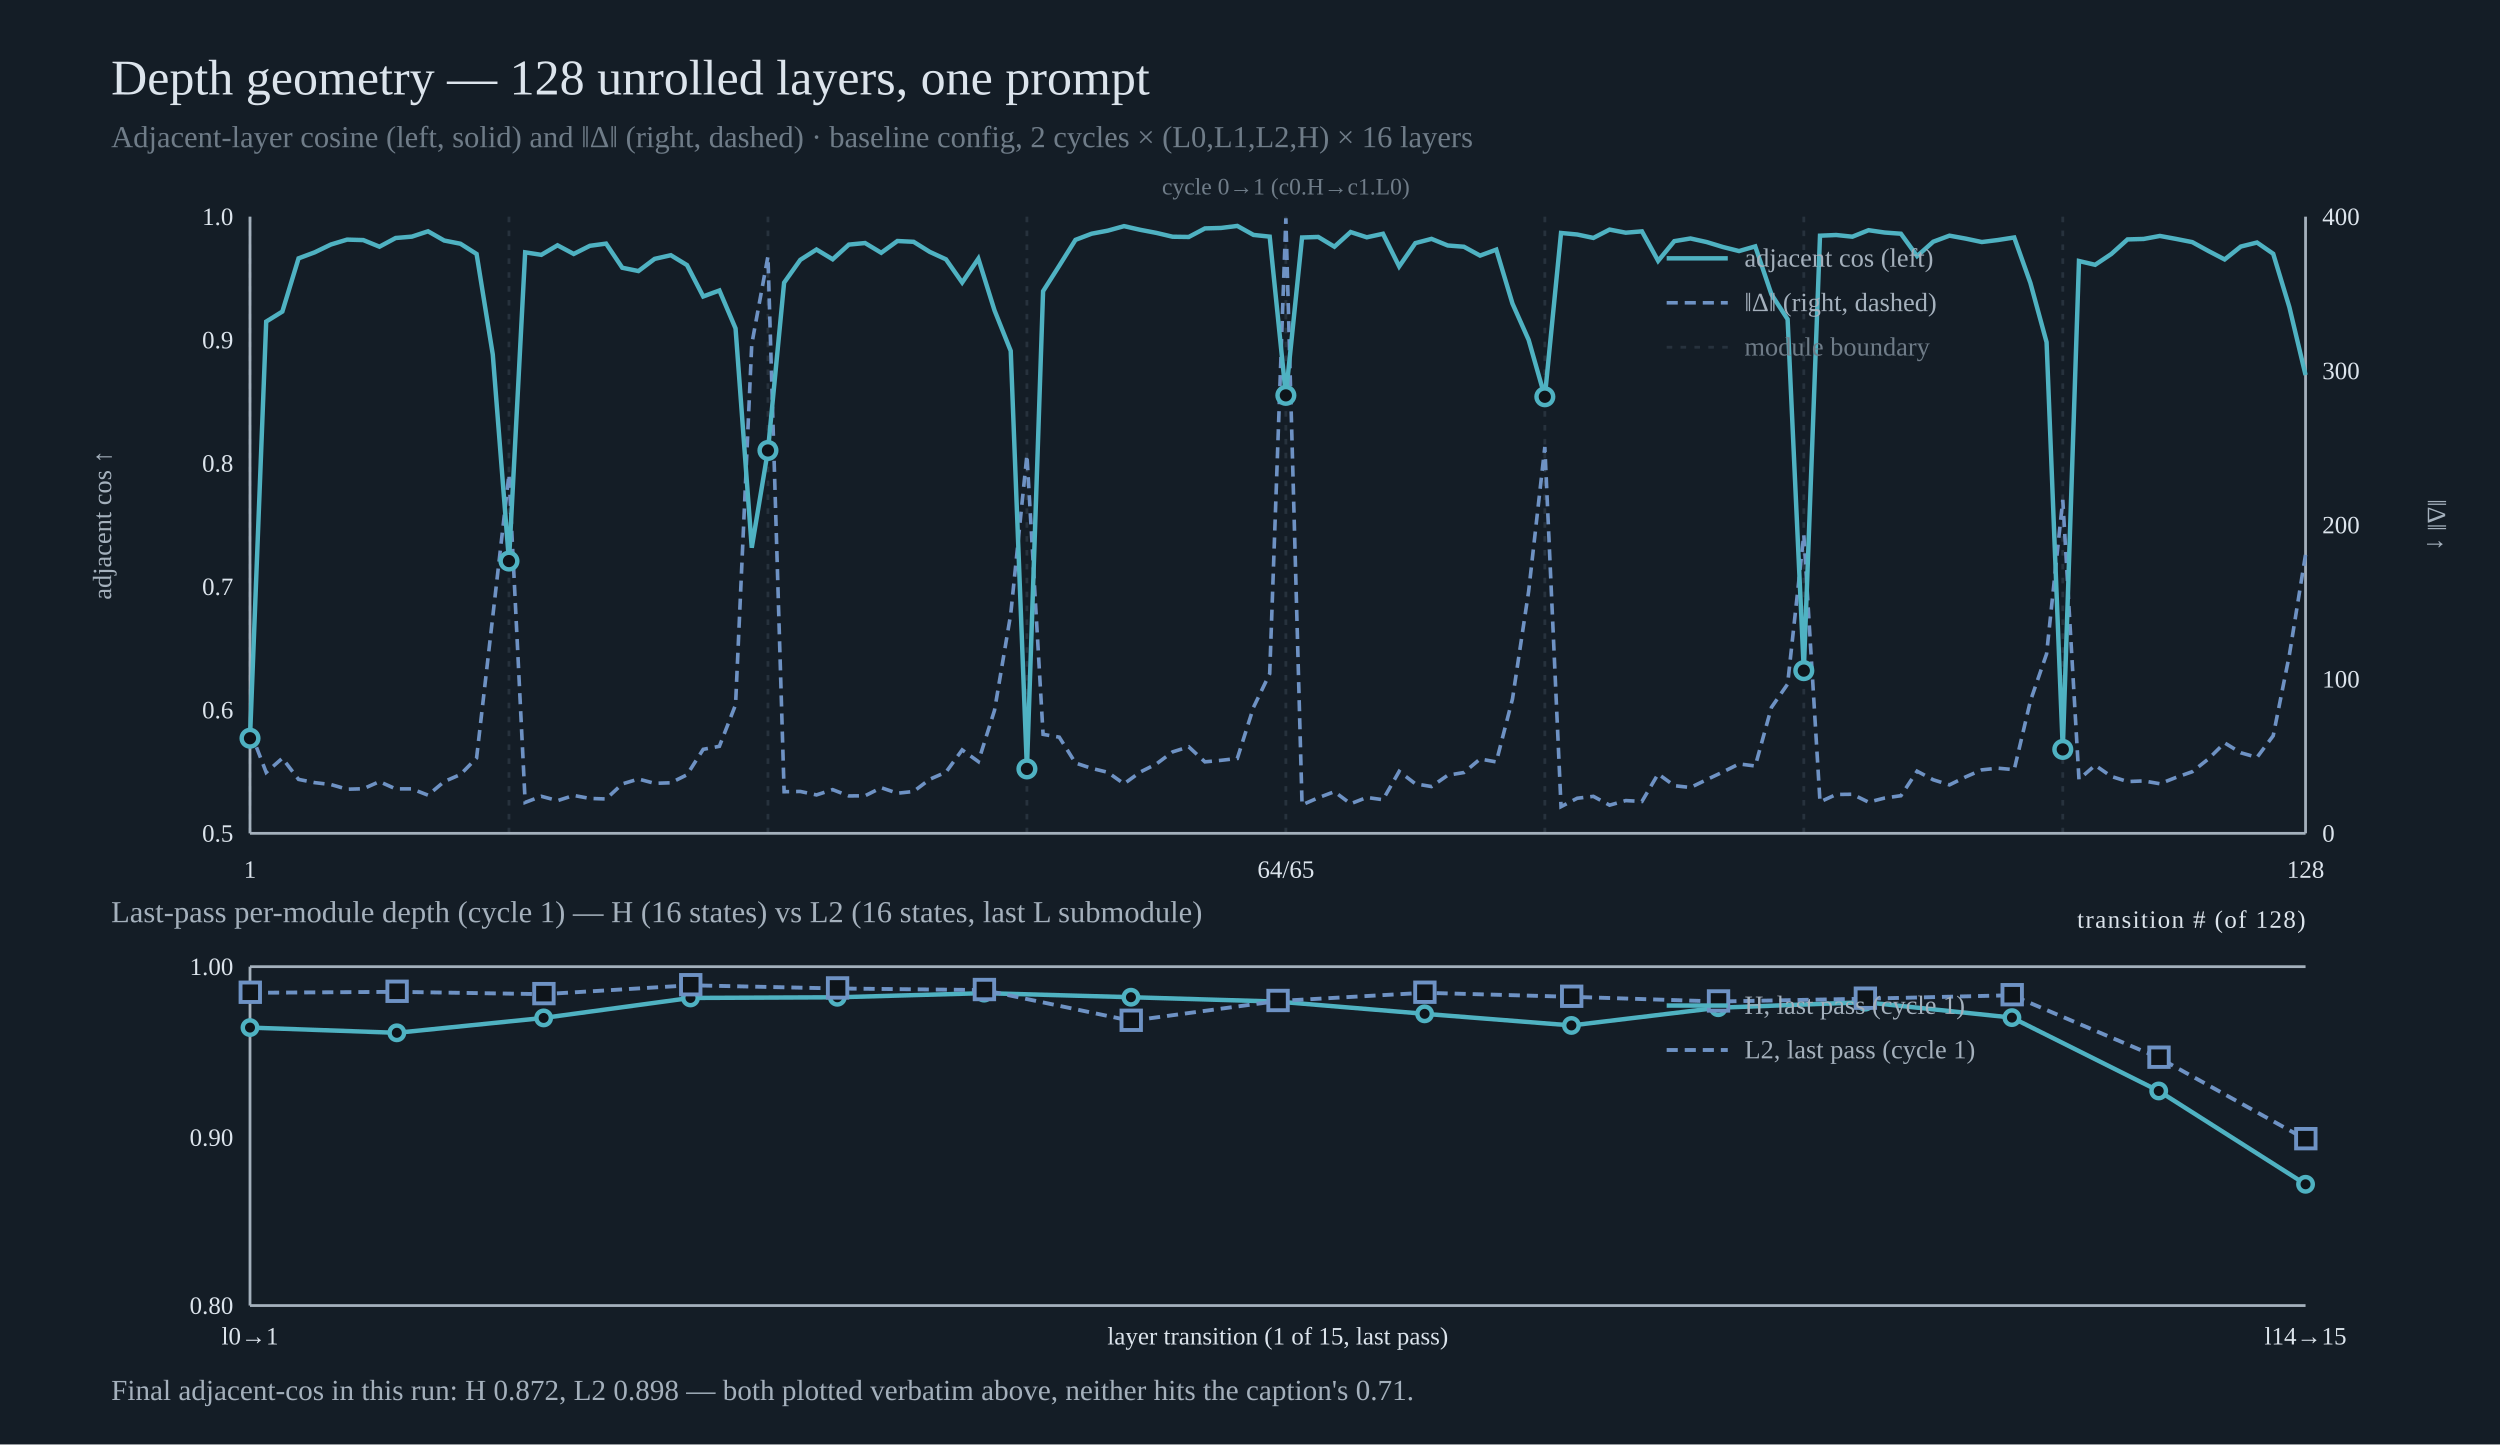
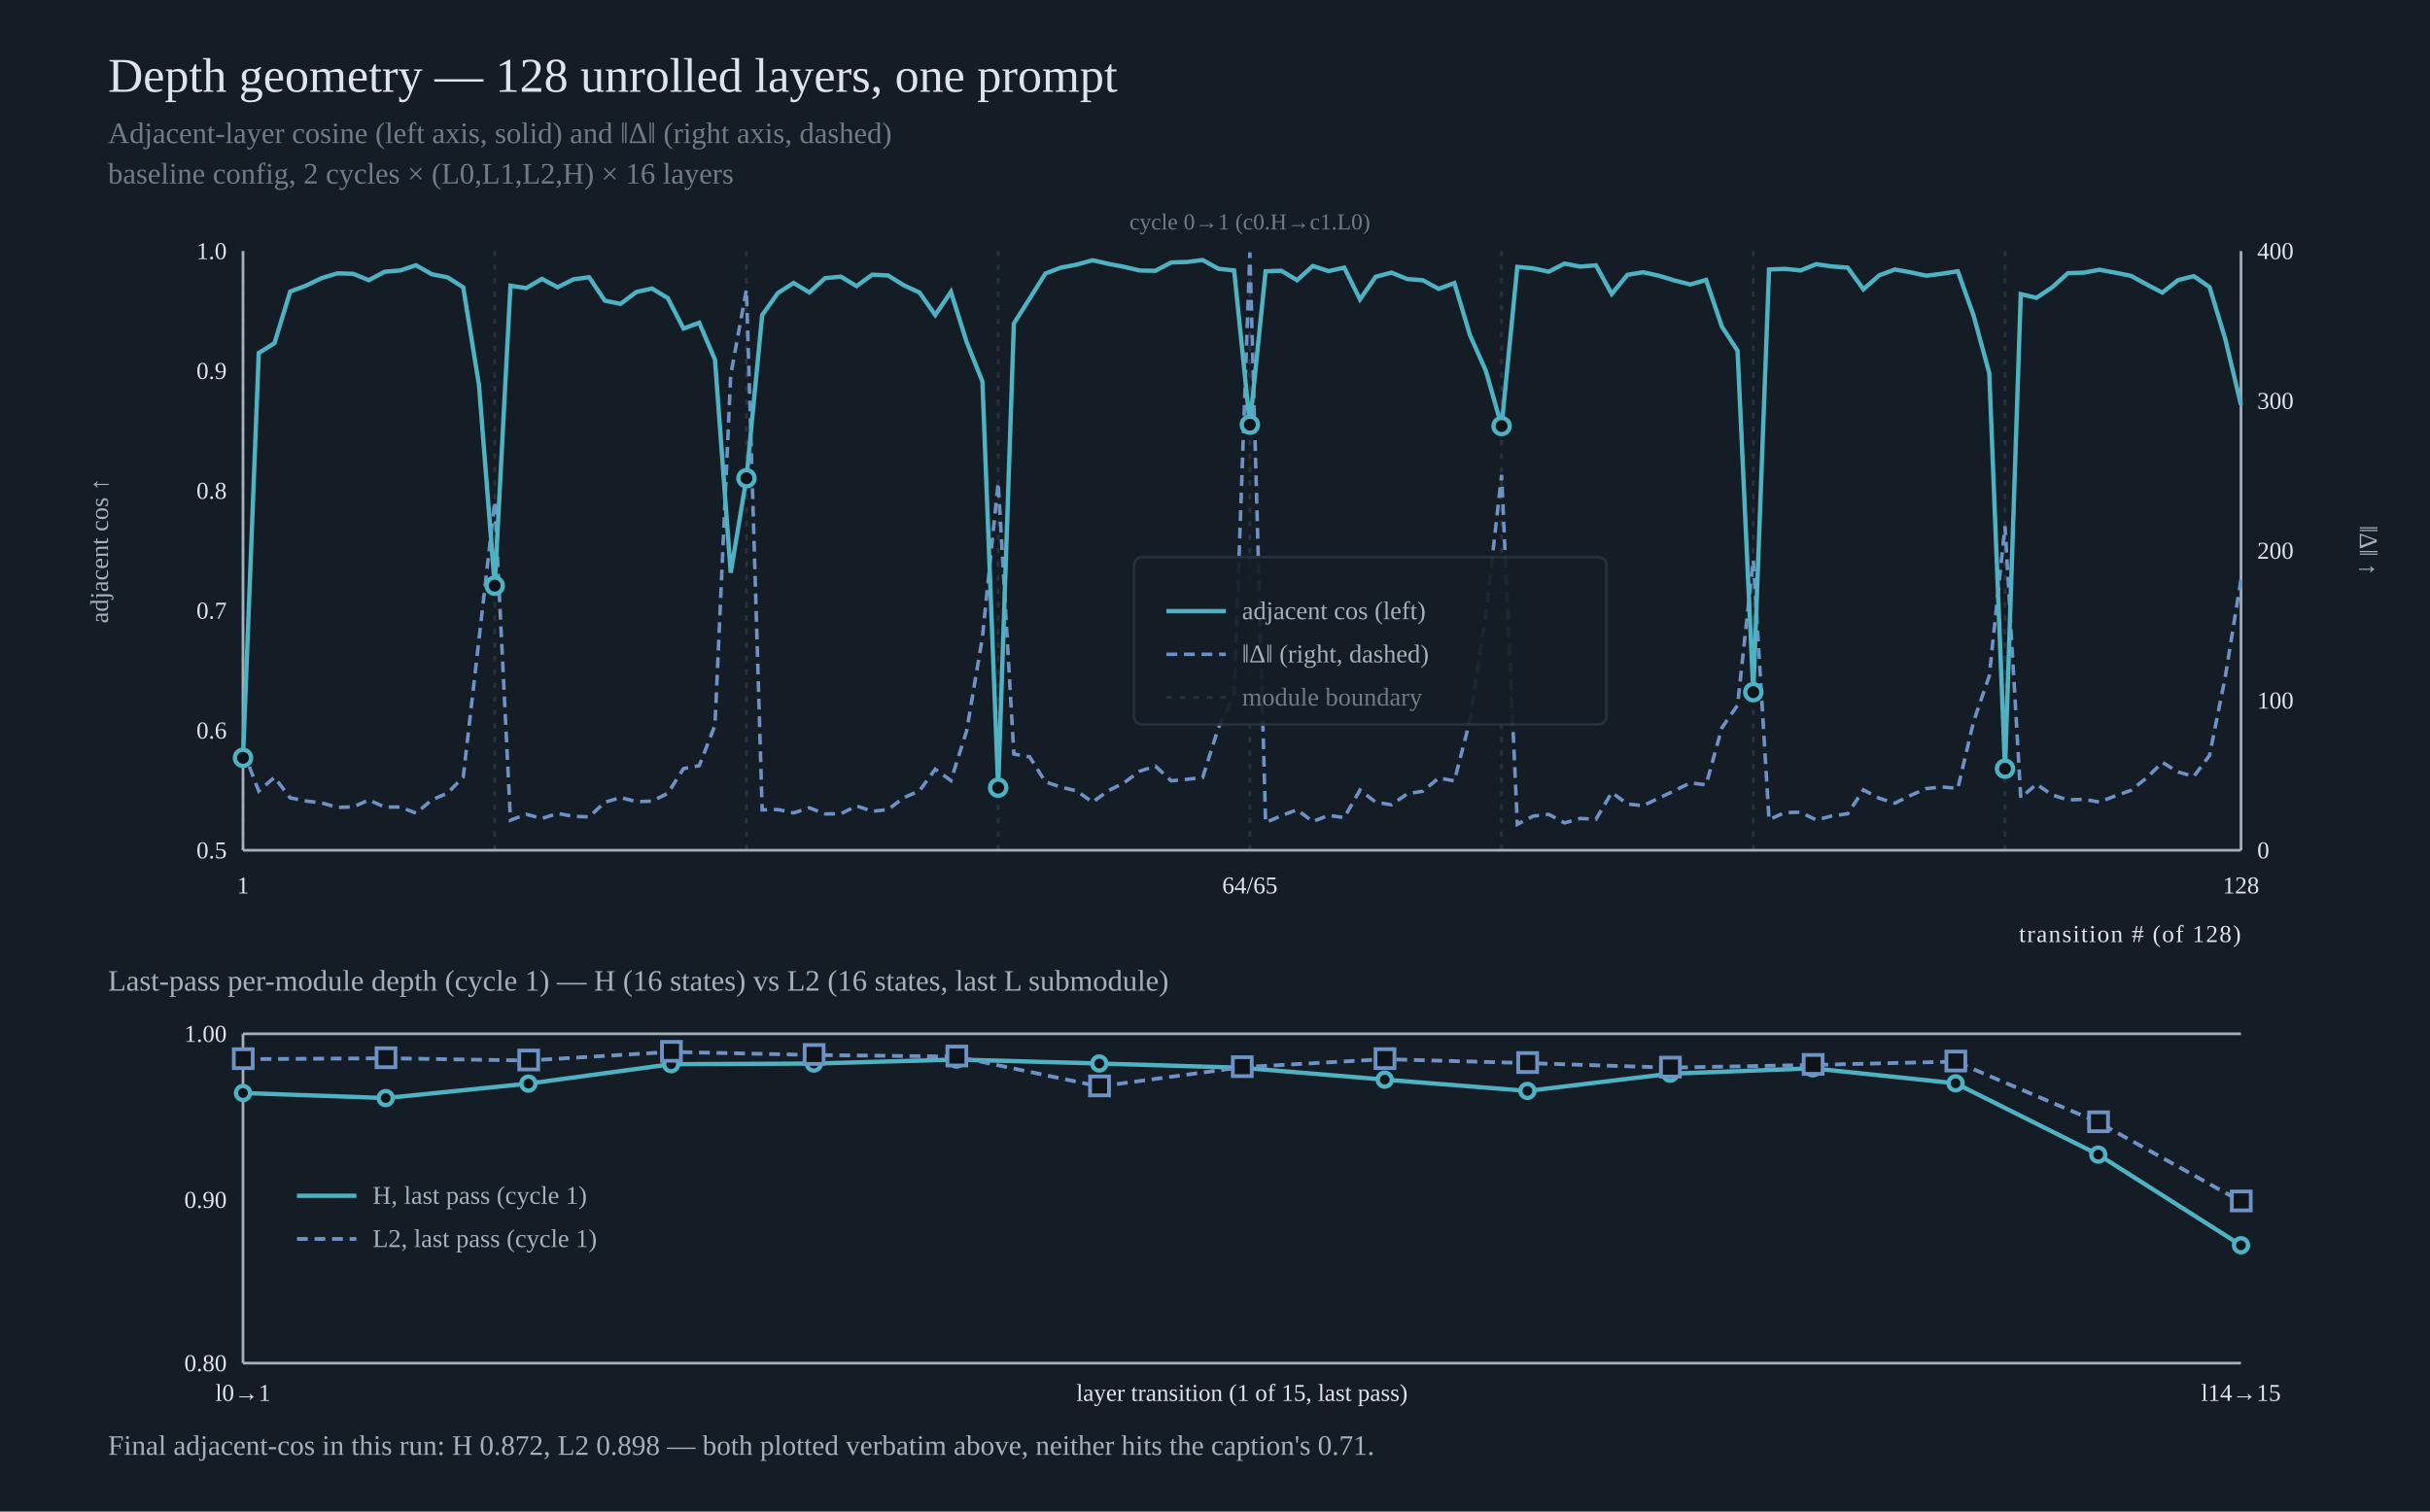
- <svg xmlns="http://www.w3.org/2000/svg" viewBox="0 0 900 520" font-family="var(--font-mono,'JetBrains Mono',ui-monospace,Menlo,monospace)">
+ <svg xmlns="http://www.w3.org/2000/svg" viewBox="0 0 900 560" font-family="var(--font-mono,'JetBrains Mono',ui-monospace,Menlo,monospace)">
  <style>
    .ttl  { font-family: var(--font-serif,'Newsreader',Georgia,serif); }
    text  { fill: var(--ink,#DCE4EC); }
    .mut  { fill: var(--muted,#6F7C88); }
    .ink2 { fill: var(--ink2,#A4B0BC); }
    .cosln{ fill:none; stroke: var(--accent,#4FB2C2); stroke-width:1.6; }
    .dnln { fill:none; stroke: var(--fourth,#6E92C4); stroke-width:1.3; stroke-dasharray:4 2.5; }
    .bnd  { stroke: var(--rule2,#27323D); stroke-width:1; stroke-dasharray:2 3; }
    .axis { stroke: var(--ink2,#A4B0BC); stroke-width:1; }
  </style>
-   <rect x="0" y="0" width="900" height="520" fill="var(--bg2,#141D26)" />
+   <rect x="0" y="0" width="900" height="560" fill="var(--bg2,#141D26)" />
  <text class="ttl" x="40" y="34" font-size="18">Depth geometry — 128 unrolled layers, one prompt</text>
-   <text class="mut" x="40" y="53" font-size="11">Adjacent-layer cosine (left, solid) and ‖Δ‖ (right, dashed) · baseline config, 2 cycles × (L0,L1,L2,H) × 16 layers</text>
-   <g class="bnd">
-     <line x1="90.0" y1="78" x2="90.0" y2="300" />
-     <line x1="183.23" y1="78" x2="183.23" y2="300" />
-     <line x1="276.46" y1="78" x2="276.46" y2="300" />
-     <line x1="369.69" y1="78" x2="369.69" y2="300" />
-     <line x1="462.91" y1="78" x2="462.91" y2="300" />
-     <line x1="556.14" y1="78" x2="556.14" y2="300" />
-     <line x1="649.37" y1="78" x2="649.37" y2="300" />
-     <line x1="742.6" y1="78" x2="742.6" y2="300" />
+   <text class="mut" x="40" y="53" font-size="11">Adjacent-layer cosine (left axis, solid) and ‖Δ‖ (right axis, dashed)</text>
+   <text class="mut" x="40" y="68" font-size="11">baseline config, 2 cycles × (L0,L1,L2,H) × 16 layers</text>
+   <g transform="translate(0,15)">
+     <g class="bnd">
+       <line x1="90.0" y1="78" x2="90.0" y2="300" />
+       <line x1="183.23" y1="78" x2="183.23" y2="300" />
+       <line x1="276.46" y1="78" x2="276.46" y2="300" />
+       <line x1="369.69" y1="78" x2="369.69" y2="300" />
+       <line x1="462.91" y1="78" x2="462.91" y2="300" />
+       <line x1="556.14" y1="78" x2="556.14" y2="300" />
+       <line x1="649.37" y1="78" x2="649.37" y2="300" />
+       <line x1="742.6" y1="78" x2="742.6" y2="300" />
+     </g>
+     <text x="462.91" y="70" text-anchor="middle" class="mut" font-size="8.5">cycle 0→1 (c0.H→c1.L0)</text>
+     <line x1="90" y1="78" x2="90" y2="300" class="axis" />
+     <line x1="830" y1="78" x2="830" y2="300" class="axis" />
+     <line x1="90" y1="300" x2="830" y2="300" class="axis" />
+     <g class="mut" font-size="9" text-anchor="end">
+       <text x="84" y="303">0.5</text>
+       <text x="84" y="258.6">0.6</text>
+       <text x="84" y="214.2">0.7</text>
+       <text x="84" y="169.8">0.8</text>
+       <text x="84" y="125.4">0.9</text>
+       <text x="84" y="81">1.0</text>
+     </g>
+     <g class="mut" font-size="9" text-anchor="start">
+       <text x="836" y="303">0</text>
+       <text x="836" y="247.5">100</text>
+       <text x="836" y="192">200</text>
+       <text x="836" y="136.5">300</text>
+       <text x="836" y="81">400</text>
+     </g>
+     <g class="mut" font-size="9" text-anchor="middle">
+       <text x="90" y="316">1</text>
+       <text x="462.91" y="316">64/65</text>
+       <text x="830" y="316">128</text>
+       <text x="830" y="334" text-anchor="end" letter-spacing="0.5">transition # (of 128)</text>
+     </g>
+     <path class="dnln" d="M90.0,262.96 L95.83,278.06 L101.65,272.96 L107.48,280.58 L113.31,281.75 L119.13,282.44 L124.96,284.12 L130.79,283.95 L136.61,281.38 L142.44,283.99 L148.27,284.0 L154.09,286.26 L159.92,281.36 L165.75,278.83 L171.57,272.9 L177.4,221.91 L183.23,170.76 L189.06,288.87 L194.88,286.67 L200.71,288.23 L206.54,286.36 L212.36,287.44 L218.19,287.63 L224.02,282.21 L229.84,280.45 L235.67,282.0 L241.5,281.8 L247.32,278.92 L253.15,269.76 L258.98,268.67 L264.8,253.73 L270.63,123.93 L276.46,92.28 L282.28,285.02 L288.11,284.92 L293.94,286.17 L299.76,284.27 L305.59,286.54 L311.42,286.48 L317.24,283.57 L323.07,285.57 L328.9,284.93 L334.72,280.53 L340.55,277.99 L346.38,269.97 L352.2,274.17 L358.03,255.71 L363.86,221.11 L369.69,163.81 L375.51,264.36 L381.34,265.38 L387.17,274.68 L392.99,276.61 L398.82,278.03 L404.65,282.18 L410.47,277.94 L416.3,275.02 L422.13,270.68 L427.95,268.85 L433.78,274.27 L439.61,273.71 L445.43,273.05 L451.26,254.63 L457.09,242.55 L462.91,78.59 L468.74,289.75 L474.57,287.2 L480.39,285.0 L486.22,289.35 L492.05,287.08 L497.87,287.9 L503.7,277.69 L509.53,282.17 L515.35,283.16 L521.18,279.09 L527.01,278.11 L532.83,273.24 L538.66,274.29 L544.49,251.64 L550.31,212.87 L556.14,160.92 L561.97,290.39 L567.8,287.37 L573.62,286.69 L579.45,289.86 L585.28,288.21 L591.1,288.52 L596.93,278.61 L602.76,282.85 L608.58,283.5 L614.41,280.67 L620.24,277.91 L626.06,275.01 L631.89,275.76 L637.72,254.65 L643.54,246.27 L649.37,192.47 L655.2,288.69 L661.02,286.01 L666.85,285.93 L672.68,288.77 L678.5,287.29 L684.33,286.46 L690.16,277.63 L695.98,280.73 L701.81,282.56 L707.64,279.68 L713.46,277.15 L719.29,276.55 L725.12,277.08 L730.94,252.35 L736.77,235.4 L742.6,179.95 L748.43,280.57 L754.25,275.5 L760.08,279.52 L765.91,281.36 L771.73,281.13 L777.56,282.15 L783.39,279.87 L789.21,277.82 L795.04,273.2 L800.87,267.44 L806.69,271.0 L812.52,272.66 L818.35,264.87 L824.17,235.8 L830.0,199.64" />
+     <path class="cosln" d="M90.0,265.76 L95.83,115.77 L101.65,112.15 L107.48,93.01 L113.31,90.83 L119.13,88.02 L124.96,86.26 L130.79,86.43 L136.61,88.81 L142.44,85.68 L148.27,85.19 L154.09,83.27 L159.92,86.59 L165.75,87.74 L171.57,91.43 L177.4,127.63 L183.23,201.98 L189.06,90.84 L194.88,91.74 L200.71,88.31 L206.54,91.42 L212.36,88.49 L218.19,87.7 L224.02,96.39 L229.84,97.58 L235.67,93.19 L241.5,91.88 L247.32,95.43 L253.15,106.72 L258.98,104.57 L264.8,118.23 L270.63,197.19 L276.46,162.17 L282.28,101.76 L288.11,93.55 L293.94,89.83 L299.76,93.34 L305.59,88.06 L311.42,87.49 L317.24,91.0 L323.07,86.76 L328.9,87.05 L334.72,90.68 L340.55,93.36 L346.38,101.7 L352.2,93.12 L358.03,111.75 L363.86,126.33 L369.69,276.81 L375.51,104.83 L381.34,95.66 L387.17,86.35 L392.99,84.13 L398.82,83.03 L404.65,81.41 L410.47,82.73 L416.3,83.84 L422.13,85.22 L427.95,85.31 L433.78,82.23 L439.61,82.06 L445.43,81.33 L451.26,84.57 L457.09,85.19 L462.91,142.33 L468.74,85.5 L474.57,85.3 L480.39,88.81 L486.22,83.53 L492.05,85.43 L497.87,84.16 L503.7,95.92 L509.53,87.52 L515.35,85.99 L521.18,88.37 L527.01,88.83 L532.83,92.01 L538.66,89.87 L544.49,109.3 L550.31,122.36 L556.14,142.84 L561.97,83.87 L567.8,84.42 L573.62,85.65 L579.45,82.65 L585.28,83.77 L591.1,83.29 L596.93,93.91 L602.76,86.81 L608.58,85.85 L614.41,87.14 L620.24,88.92 L626.06,90.38 L631.89,88.7 L637.72,105.97 L643.54,114.93 L649.37,241.43 L655.2,84.85 L661.02,84.6 L666.85,85.21 L672.68,82.87 L678.5,83.71 L684.33,84.14 L690.16,92.19 L695.98,87.01 L701.81,84.84 L707.64,85.9 L713.46,87.13 L719.29,86.4 L725.12,85.49 L730.94,101.86 L736.77,123.21 L742.6,269.79 L748.43,93.96 L754.25,95.33 L760.08,91.43 L765.91,86.19 L771.73,86.02 L777.56,84.94 L783.39,86.01 L789.21,87.16 L795.04,90.36 L800.87,93.4 L806.69,88.76 L812.52,87.31 L818.35,91.35 L824.17,110.57 L830.0,135.02" />
+     <g fill="var(--bg,#0E141A)" stroke="var(--accent,#4FB2C2)" stroke-width="1.6">
+       <circle cx="90.0" cy="265.76" r="3" />
+       <circle cx="183.23" cy="201.98" r="3" />
+       <circle cx="276.46" cy="162.17" r="3" />
+       <circle cx="369.69" cy="276.81" r="3" />
+       <circle cx="462.91" cy="142.33" r="3" />
+       <circle cx="556.14" cy="142.84" r="3" />
+       <circle cx="649.37" cy="241.43" r="3" />
+       <circle cx="742.6" cy="269.79" r="3" />
+     </g>
+     <g font-size="9.5" transform="translate(-225,63.4)">
+       <rect x="645" y="128" width="175" height="62" rx="3" fill="var(--bg2,#141D26)" opacity="0.92" stroke="var(--rule2,#27323D)" />
+       <line x1="657" y1="148" x2="679" y2="148" class="cosln" />
+       <text x="685" y="151" class="ink2">adjacent cos (left)</text>
+       <line x1="657" y1="164" x2="679" y2="164" class="dnln" />
+       <text x="685" y="167" class="ink2">‖Δ‖ (right, dashed)</text>
+       <line x1="657" y1="180" x2="679" y2="180" class="bnd" />
+       <text x="685" y="183" class="mut">module boundary</text>
+     </g>
  </g>
-   <text x="462.91" y="70" text-anchor="middle" class="mut" font-size="8.5">cycle 0→1 (c0.H→c1.L0)</text>
-   <line x1="90" y1="78" x2="90" y2="300" class="axis" />
-   <line x1="830" y1="78" x2="830" y2="300" class="axis" />
-   <line x1="90" y1="300" x2="830" y2="300" class="axis" />
-   <g class="mut" font-size="9" text-anchor="end">
-     <text x="84" y="303">0.5</text>
-     <text x="84" y="258.6">0.6</text>
-     <text x="84" y="214.2">0.7</text>
-     <text x="84" y="169.8">0.8</text>
-     <text x="84" y="125.4">0.9</text>
-     <text x="84" y="81">1.0</text>
+   <text x="40" y="204" text-anchor="middle" class="ink2" font-size="9.5" transform="rotate(-90 40 204)">adjacent cos ↑</text>
+   <text x="874" y="204" text-anchor="middle" class="ink2" font-size="9.5" transform="rotate(90 874 204)">‖Δ‖ ↑</text>
+   <g transform="translate(0,35)">
+     <text x="40" y="332" class="ink2" font-size="11">Last-pass per-module depth (cycle 1) — H (16 states) vs L2 (16 states, last L submodule)</text>
+     <line x1="90" y1="348" x2="830" y2="348" class="axis" />
+     <line x1="90" y1="348" x2="90" y2="470" class="axis" />
+     <line x1="90" y1="470" x2="830" y2="470" class="axis" />
+     <g class="mut" font-size="9" text-anchor="end">
+       <text x="84" y="473">0.80</text>
+       <text x="84" y="412.5">0.90</text>
+       <text x="84" y="351">1.00</text>
+     </g>
+     <g class="mut" font-size="9" text-anchor="middle">
+       <text x="90" y="484">l0→1</text>
+       <text x="460" y="484">layer transition (1 of 15, last pass)</text>
+       <text x="830" y="484">l14→15</text>
+     </g>
+     <path fill="none" stroke="var(--accent,#4FB2C2)" stroke-width="1.6" d="M90.0,369.93 L142.86,371.81 L195.71,366.45 L248.57,359.26 L301.43,359.02 L354.29,357.53 L407.14,359.0 L460.0,360.58 L512.86,364.98 L565.71,369.16 L618.57,362.78 L671.43,360.79 L724.29,366.34 L777.14,392.75 L830.0,426.34" />
+     <path fill="none" stroke="var(--fourth,#6E92C4)" stroke-width="1.4" stroke-dasharray="4 2.5" d="M90.0,357.41 L142.86,357.06 L195.71,357.9 L248.57,354.7 L301.43,355.85 L354.29,356.43 L407.14,367.5 L460.0,360.37 L512.86,357.4 L565.71,358.85 L618.57,360.54 L671.43,359.54 L724.29,358.29 L777.14,380.79 L830.0,410.12" />
+     <g fill="var(--bg,#0E141A)" stroke="var(--accent,#4FB2C2)" stroke-width="1.6">
+       <circle cx="90.0" cy="369.93" r="2.6" />
+       <circle cx="142.86" cy="371.81" r="2.6" />
+       <circle cx="195.71" cy="366.45" r="2.6" />
+       <circle cx="248.57" cy="359.26" r="2.6" />
+       <circle cx="301.43" cy="359.02" r="2.6" />
+       <circle cx="354.29" cy="357.53" r="2.6" />
+       <circle cx="407.14" cy="359.0" r="2.6" />
+       <circle cx="460.0" cy="360.58" r="2.6" />
+       <circle cx="512.86" cy="364.98" r="2.6" />
+       <circle cx="565.71" cy="369.16" r="2.6" />
+       <circle cx="618.57" cy="362.78" r="2.6" />
+       <circle cx="671.43" cy="360.79" r="2.6" />
+       <circle cx="724.29" cy="366.34" r="2.6" />
+       <circle cx="777.14" cy="392.75" r="2.6" />
+       <circle cx="830.0" cy="426.34" r="2.6" />
+     </g>
+     <g fill="var(--bg,#0E141A)" stroke="var(--fourth,#6E92C4)" stroke-width="1.4">
+       <rect x="86.6" y="353.71" width="7" height="7" />
+       <rect x="139.46" y="353.36" width="7" height="7" />
+       <rect x="192.31" y="354.2" width="7" height="7" />
+       <rect x="245.17" y="351.0" width="7" height="7" />
+       <rect x="298.03" y="352.15" width="7" height="7" />
+       <rect x="350.89" y="352.73" width="7" height="7" />
+       <rect x="403.74" y="363.8" width="7" height="7" />
+       <rect x="456.6" y="356.67" width="7" height="7" />
+       <rect x="509.46" y="353.7" width="7" height="7" />
+       <rect x="562.31" y="355.15" width="7" height="7" />
+       <rect x="615.17" y="356.84" width="7" height="7" />
+       <rect x="668.03" y="355.84" width="7" height="7" />
+       <rect x="720.89" y="354.59" width="7" height="7" />
+       <rect x="773.74" y="377.09" width="7" height="7" />
+       <rect x="826.6" y="406.42" width="7" height="7" />
+     </g>
+     <g font-size="9.5">
+       <line x1="110" y1="408" x2="132" y2="408" stroke="var(--accent,#4FB2C2)" stroke-width="1.6" />
+       <text x="138" y="411" class="ink2">H, last pass (cycle 1)</text>
+       <line x1="110" y1="424" x2="132" y2="424" stroke="var(--fourth,#6E92C4)" stroke-width="1.4" stroke-dasharray="4 2.5" />
+       <text x="138" y="427" class="ink2">L2, last pass (cycle 1)</text>
+     </g>
+     <text x="40" y="504" class="ink2" font-size="10.5">Final adjacent-cos in this run: H 0.872, L2 0.898 — both plotted verbatim above, neither hits the caption's 0.71.</text>
  </g>
-   <text x="40" y="189" text-anchor="middle" class="ink2" font-size="9.5" transform="rotate(-90 40 189)">adjacent cos ↑</text>
-   <g class="mut" font-size="9" text-anchor="start">
-     <text x="836" y="303">0</text>
-     <text x="836" y="247.5">100</text>
-     <text x="836" y="192">200</text>
-     <text x="836" y="136.5">300</text>
-     <text x="836" y="81">400</text>
-   </g>
-   <text x="874" y="189" text-anchor="middle" class="ink2" font-size="9.5" transform="rotate(90 874 189)">‖Δ‖ ↑</text>
-   <g class="mut" font-size="9" text-anchor="middle">
-     <text x="90" y="316">1</text>
-     <text x="462.91" y="316">64/65</text>
-     <text x="830" y="316">128</text>
-     <text x="830" y="334" text-anchor="end" letter-spacing="0.5">transition # (of 128)</text>
-   </g>
-   <path class="dnln" d="M90.0,262.96 L95.83,278.06 L101.65,272.96 L107.48,280.58 L113.31,281.75 L119.13,282.44 L124.96,284.12 L130.79,283.95 L136.61,281.38 L142.44,283.99 L148.27,284.0 L154.09,286.26 L159.92,281.36 L165.75,278.83 L171.57,272.9 L177.4,221.91 L183.23,170.76 L189.06,288.87 L194.88,286.67 L200.71,288.23 L206.54,286.36 L212.36,287.44 L218.19,287.63 L224.02,282.21 L229.84,280.45 L235.67,282.0 L241.5,281.8 L247.32,278.92 L253.15,269.76 L258.98,268.67 L264.8,253.73 L270.63,123.93 L276.46,92.28 L282.28,285.02 L288.11,284.92 L293.94,286.17 L299.76,284.27 L305.59,286.54 L311.42,286.48 L317.24,283.57 L323.07,285.57 L328.9,284.93 L334.72,280.53 L340.55,277.99 L346.38,269.97 L352.2,274.17 L358.03,255.71 L363.86,221.11 L369.69,163.81 L375.51,264.36 L381.34,265.38 L387.17,274.68 L392.99,276.61 L398.82,278.03 L404.65,282.18 L410.47,277.94 L416.3,275.02 L422.13,270.68 L427.95,268.85 L433.78,274.27 L439.61,273.71 L445.43,273.05 L451.26,254.63 L457.09,242.55 L462.91,78.59 L468.74,289.75 L474.57,287.2 L480.39,285.0 L486.22,289.35 L492.05,287.08 L497.87,287.9 L503.7,277.69 L509.53,282.17 L515.35,283.16 L521.18,279.09 L527.01,278.11 L532.83,273.24 L538.66,274.29 L544.49,251.64 L550.31,212.87 L556.14,160.92 L561.97,290.39 L567.8,287.37 L573.62,286.69 L579.45,289.86 L585.28,288.21 L591.1,288.52 L596.93,278.61 L602.76,282.85 L608.58,283.5 L614.41,280.67 L620.24,277.91 L626.06,275.01 L631.89,275.76 L637.72,254.65 L643.54,246.27 L649.37,192.47 L655.2,288.69 L661.02,286.01 L666.85,285.93 L672.68,288.77 L678.5,287.29 L684.33,286.46 L690.16,277.63 L695.98,280.73 L701.81,282.56 L707.64,279.68 L713.46,277.15 L719.29,276.55 L725.12,277.08 L730.94,252.35 L736.77,235.4 L742.6,179.95 L748.43,280.57 L754.25,275.5 L760.08,279.52 L765.91,281.36 L771.73,281.13 L777.56,282.15 L783.39,279.87 L789.21,277.82 L795.04,273.2 L800.87,267.44 L806.69,271.0 L812.52,272.66 L818.35,264.87 L824.17,235.8 L830.0,199.64" />
-   <path class="cosln" d="M90.0,265.76 L95.83,115.77 L101.65,112.15 L107.48,93.01 L113.31,90.83 L119.13,88.02 L124.96,86.26 L130.79,86.43 L136.61,88.81 L142.44,85.68 L148.27,85.19 L154.09,83.27 L159.92,86.59 L165.75,87.74 L171.57,91.43 L177.4,127.63 L183.23,201.98 L189.06,90.84 L194.88,91.74 L200.71,88.31 L206.54,91.42 L212.36,88.49 L218.19,87.7 L224.02,96.39 L229.84,97.58 L235.67,93.19 L241.5,91.88 L247.32,95.43 L253.15,106.72 L258.98,104.57 L264.8,118.23 L270.63,197.19 L276.46,162.17 L282.28,101.76 L288.11,93.55 L293.94,89.83 L299.76,93.34 L305.59,88.06 L311.42,87.49 L317.24,91.0 L323.07,86.76 L328.9,87.05 L334.72,90.68 L340.55,93.36 L346.38,101.7 L352.2,93.12 L358.03,111.75 L363.86,126.33 L369.69,276.81 L375.51,104.83 L381.34,95.66 L387.17,86.35 L392.99,84.13 L398.82,83.03 L404.65,81.41 L410.47,82.73 L416.3,83.84 L422.13,85.22 L427.95,85.31 L433.78,82.23 L439.61,82.06 L445.43,81.33 L451.26,84.57 L457.09,85.19 L462.91,142.33 L468.74,85.5 L474.57,85.3 L480.39,88.81 L486.22,83.53 L492.05,85.43 L497.87,84.16 L503.7,95.92 L509.53,87.52 L515.35,85.99 L521.18,88.37 L527.01,88.83 L532.83,92.01 L538.66,89.87 L544.49,109.3 L550.31,122.36 L556.14,142.84 L561.97,83.87 L567.8,84.42 L573.62,85.65 L579.45,82.65 L585.28,83.77 L591.1,83.29 L596.93,93.91 L602.76,86.81 L608.58,85.85 L614.41,87.14 L620.24,88.92 L626.06,90.38 L631.89,88.7 L637.72,105.97 L643.54,114.93 L649.37,241.43 L655.2,84.85 L661.02,84.6 L666.85,85.21 L672.68,82.87 L678.5,83.71 L684.33,84.14 L690.16,92.19 L695.98,87.01 L701.81,84.84 L707.64,85.9 L713.46,87.13 L719.29,86.4 L725.12,85.49 L730.94,101.86 L736.77,123.21 L742.6,269.79 L748.43,93.96 L754.25,95.33 L760.08,91.43 L765.91,86.19 L771.73,86.02 L777.56,84.94 L783.39,86.01 L789.21,87.16 L795.04,90.36 L800.87,93.4 L806.69,88.76 L812.52,87.31 L818.35,91.35 L824.17,110.57 L830.0,135.02" />
-   <g fill="var(--bg,#0E141A)" stroke="var(--accent,#4FB2C2)" stroke-width="1.6">
-     <circle cx="90.0" cy="265.76" r="3" />
-     <circle cx="183.23" cy="201.98" r="3" />
-     <circle cx="276.46" cy="162.17" r="3" />
-     <circle cx="369.69" cy="276.81" r="3" />
-     <circle cx="462.91" cy="142.33" r="3" />
-     <circle cx="556.14" cy="142.84" r="3" />
-     <circle cx="649.37" cy="241.43" r="3" />
-     <circle cx="742.6" cy="269.79" r="3" />
-   </g>
-   <g font-size="9.5">
-     <line x1="600" y1="93" x2="622" y2="93" class="cosln" />
-     <text x="628" y="96" class="ink2">adjacent cos (left)</text>
-     <line x1="600" y1="109" x2="622" y2="109" class="dnln" />
-     <text x="628" y="112" class="ink2">‖Δ‖ (right, dashed)</text>
-     <line x1="600" y1="125" x2="622" y2="125" class="bnd" />
-     <text x="628" y="128" class="mut">module boundary</text>
-   </g>
-   <text x="40" y="332" class="ink2" font-size="11">Last-pass per-module depth (cycle 1) — H (16 states) vs L2 (16 states, last L submodule)</text>
-   <line x1="90" y1="348" x2="830" y2="348" class="axis" />
-   <line x1="90" y1="348" x2="90" y2="470" class="axis" />
-   <line x1="90" y1="470" x2="830" y2="470" class="axis" />
-   <g class="mut" font-size="9" text-anchor="end">
-     <text x="84" y="473">0.80</text>
-     <text x="84" y="412.5">0.90</text>
-     <text x="84" y="351">1.00</text>
-   </g>
-   <g class="mut" font-size="9" text-anchor="middle">
-     <text x="90" y="484">l0→1</text>
-     <text x="460" y="484">layer transition (1 of 15, last pass)</text>
-     <text x="830" y="484">l14→15</text>
-   </g>
-   <path fill="none" stroke="var(--accent,#4FB2C2)" stroke-width="1.6" d="M90.0,369.93 L142.86,371.81 L195.71,366.45 L248.57,359.26 L301.43,359.02 L354.29,357.53 L407.14,359.0 L460.0,360.58 L512.86,364.98 L565.71,369.16 L618.57,362.78 L671.43,360.79 L724.29,366.34 L777.14,392.75 L830.0,426.34" />
-   <path fill="none" stroke="var(--fourth,#6E92C4)" stroke-width="1.4" stroke-dasharray="4 2.5" d="M90.0,357.41 L142.86,357.06 L195.71,357.9 L248.57,354.7 L301.43,355.85 L354.29,356.43 L407.14,367.5 L460.0,360.37 L512.86,357.4 L565.71,358.85 L618.57,360.54 L671.43,359.54 L724.29,358.29 L777.14,380.79 L830.0,410.12" />
-   <g fill="var(--bg,#0E141A)" stroke="var(--accent,#4FB2C2)" stroke-width="1.6">
-     <circle cx="90.0" cy="369.93" r="2.6" />
-     <circle cx="142.86" cy="371.81" r="2.6" />
-     <circle cx="195.71" cy="366.45" r="2.6" />
-     <circle cx="248.57" cy="359.26" r="2.6" />
-     <circle cx="301.43" cy="359.02" r="2.6" />
-     <circle cx="354.29" cy="357.53" r="2.6" />
-     <circle cx="407.14" cy="359.0" r="2.6" />
-     <circle cx="460.0" cy="360.58" r="2.6" />
-     <circle cx="512.86" cy="364.98" r="2.6" />
-     <circle cx="565.71" cy="369.16" r="2.6" />
-     <circle cx="618.57" cy="362.78" r="2.6" />
-     <circle cx="671.43" cy="360.79" r="2.6" />
-     <circle cx="724.29" cy="366.34" r="2.6" />
-     <circle cx="777.14" cy="392.75" r="2.6" />
-     <circle cx="830.0" cy="426.34" r="2.6" />
-   </g>
-   <g fill="var(--bg,#0E141A)" stroke="var(--fourth,#6E92C4)" stroke-width="1.4">
-     <rect x="86.6" y="353.71" width="7" height="7" />
-     <rect x="139.46" y="353.36" width="7" height="7" />
-     <rect x="192.31" y="354.2" width="7" height="7" />
-     <rect x="245.17" y="351.0" width="7" height="7" />
-     <rect x="298.03" y="352.15" width="7" height="7" />
-     <rect x="350.89" y="352.73" width="7" height="7" />
-     <rect x="403.74" y="363.8" width="7" height="7" />
-     <rect x="456.6" y="356.67" width="7" height="7" />
-     <rect x="509.46" y="353.7" width="7" height="7" />
-     <rect x="562.31" y="355.15" width="7" height="7" />
-     <rect x="615.17" y="356.84" width="7" height="7" />
-     <rect x="668.03" y="355.84" width="7" height="7" />
-     <rect x="720.89" y="354.59" width="7" height="7" />
-     <rect x="773.74" y="377.09" width="7" height="7" />
-     <rect x="826.6" y="406.42" width="7" height="7" />
-   </g>
-   <g font-size="9.5">
-     <line x1="600" y1="362" x2="622" y2="362" stroke="var(--accent,#4FB2C2)" stroke-width="1.6" />
-     <text x="628" y="365" class="ink2">H, last pass (cycle 1)</text>
-     <line x1="600" y1="378" x2="622" y2="378" stroke="var(--fourth,#6E92C4)" stroke-width="1.4" stroke-dasharray="4 2.5" />
-     <text x="628" y="381" class="ink2">L2, last pass (cycle 1)</text>
-   </g>
-   <text x="40" y="504" class="ink2" font-size="10.5">Final adjacent-cos in this run: H 0.872, L2 0.898 — both plotted verbatim above, neither hits the caption's 0.71.</text>
</svg>
